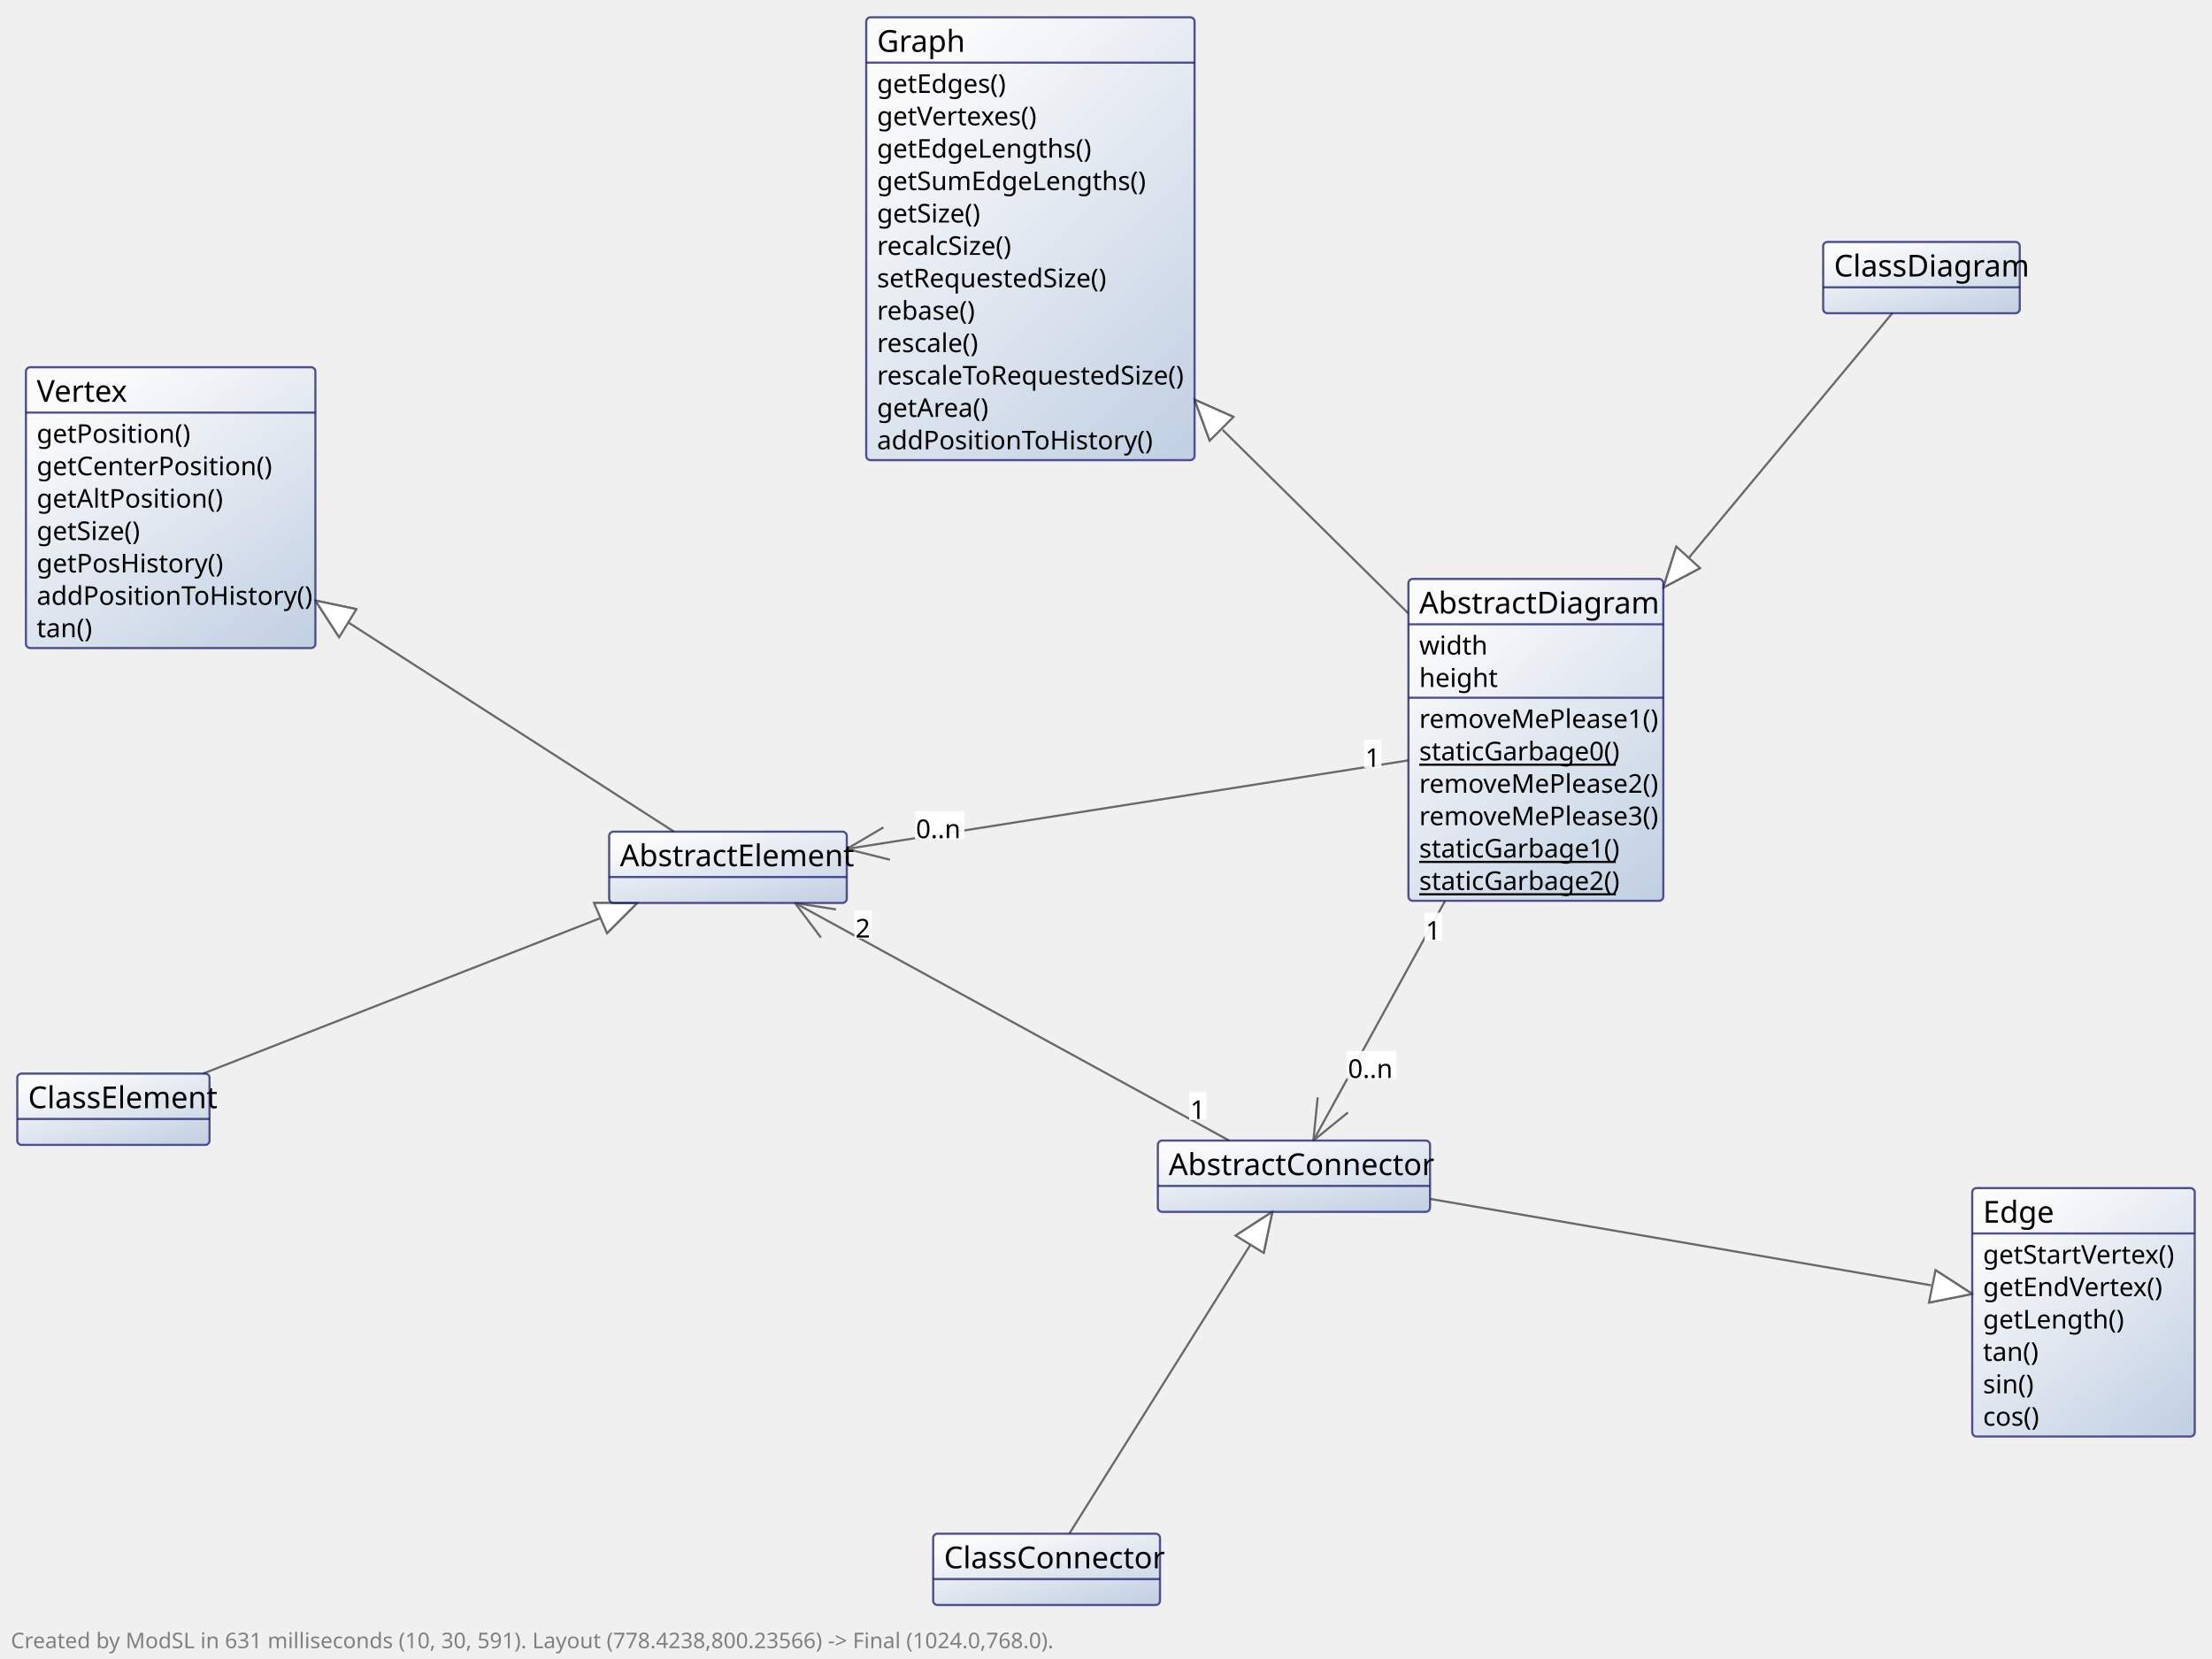
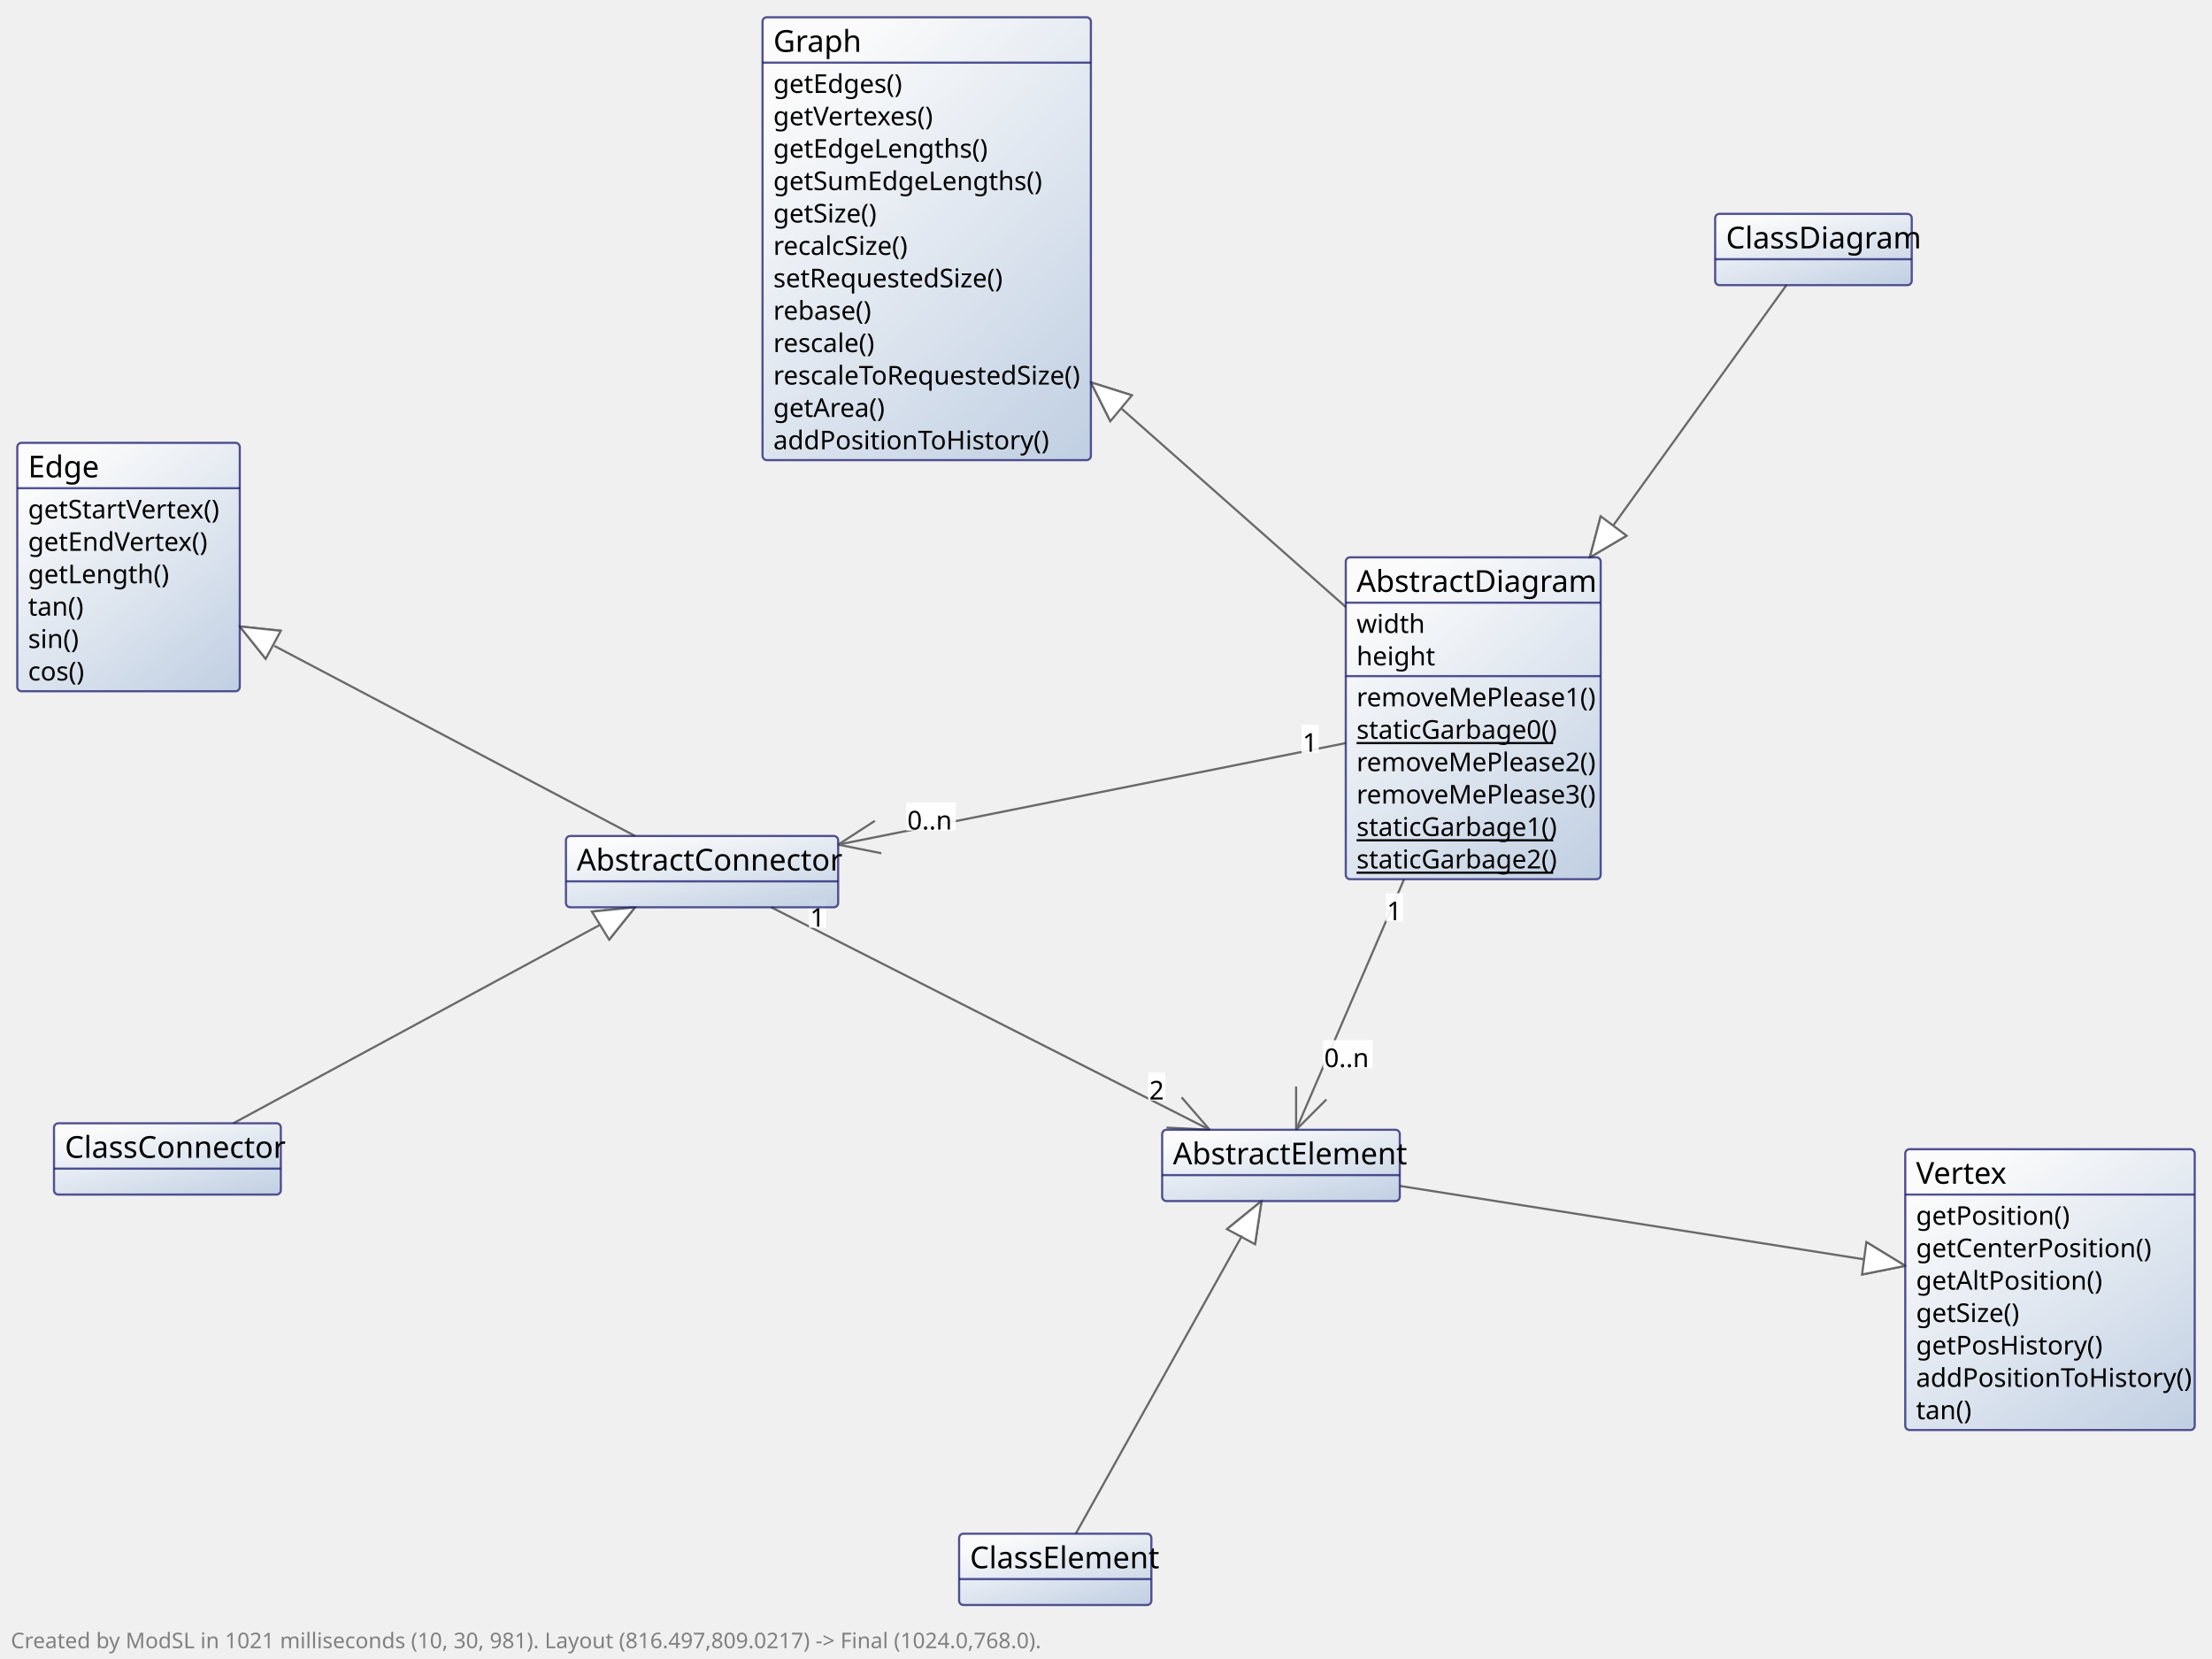
<svg xmlns="http://www.w3.org/2000/svg" width="1024" height="768">
  <defs>
    <linearGradient id="header_gradient" x1="10%" y1="50%" x2="100%" y2="100%">
      <stop offset="0%" style="stop-color:white; stop-opacity:1" />
      <stop offset="100%" style="stop-color:lightsteelblue; stop-opacity:0.5" />
    </linearGradient>
    <linearGradient id="element_gradient" x1="30%" y1="0%" x2="100%" y2="100%">
      <stop offset="0%" style="stop-color:white;stop-opacity:1" />
      <stop offset="100%" style="stop-color:lightsteelblue;stop-opacity:1" />
    </linearGradient>
  </defs>
  <style type="text/css">
	 
		
		* {
			font-family: Tahoma;
		} 
			
		.header {
			fill:url(#header_gradient);
		}
			
		.header_text {
			fill: black;
		}
			
		.footer {
			fill: none; 
		}
			
		.footer_text {
			fill: grey; 
		}
			
		.element {
			fill: url(#element_gradient); 
			stroke: midnightblue; 
			stroke-width: 1px;
			opacity: 0.75;
		}
			
		.element_detail {
			fill: black;
		}
			
		.element_detail_underline {
			stroke: black; 
			stroke-width: 1px;
		}
			
		.element_header {
			fill: black; 
		}
			
		.connector {
			fill: white; 
			stroke: dimgrey; 
			stroke-width: 1px;
		}
		
		.connector_text {
			fill: black; 
		}
		
		.connector_text_background {
			fill: white; 
			stroke: white;
			opacity: 0.9;
		}
		
		.history {
			fill: none;
			stroke: lightgrey;
			stroke-width: 1px;
		}
		 
	
</style>
-   <line x1="571" y1="193" x2="553" y2="185" class="connector" />
-   <line x1="560" y1="204" x2="553" y2="185" class="connector" />
-   <polygon points="571,193 560,204 553,185" class="connector" />
-   <line x1="652" y1="284" x2="566" y2="199" class="connector" />
-   <line x1="409" y1="383" x2="392" y2="393" class="connector" />
-   <line x1="412" y1="398" x2="392" y2="393" class="connector" />
-   <line x1="652" y1="352" x2="392" y2="393" class="connector" />
-   <rect x="632" y="343" width="7" height="12" class="connector_text_background" />
-   <text x="632" y="355" class="connector_text" font-size="12">1</text>
-   <rect x="424" y="376" width="22" height="12" class="connector_text_background" />
-   <text x="424" y="388" class="connector_text" font-size="12">0..n</text>
-   <line x1="610" y1="508" x2="608" y2="528" class="connector" />
-   <line x1="624" y1="515" x2="608" y2="528" class="connector" />
-   <line x1="669" y1="417" x2="608" y2="528" class="connector" />
-   <rect x="660" y="423" width="7" height="12" class="connector_text_background" />
-   <text x="660" y="435" class="connector_text" font-size="12">1</text>
-   <rect x="624" y="487" width="22" height="12" class="connector_text_background" />
-   <text x="624" y="499" class="connector_text" font-size="12">0..n</text>
-   <line x1="165" y1="282" x2="146" y2="278" class="connector" />
-   <line x1="157" y1="295" x2="146" y2="278" class="connector" />
-   <polygon points="165,282 157,295 146,278" class="connector" />
-   <line x1="312" y1="385" x2="161" y2="288" class="connector" />
-   <line x1="893" y1="603" x2="913" y2="599" class="connector" />
-   <line x1="896" y1="588" x2="913" y2="599" class="connector" />
-   <polygon points="893,603 896,588 913,599" class="connector" />
-   <line x1="662" y1="555" x2="894" y2="595" class="connector" />
-   <line x1="387" y1="421" x2="368" y2="418" class="connector" />
-   <line x1="380" y1="434" x2="368" y2="418" class="connector" />
-   <line x1="569" y1="528" x2="368" y2="418" class="connector" />
-   <rect x="551" y="506" width="7" height="12" class="connector_text_background" />
-   <text x="551" y="518" class="connector_text" font-size="12">1</text>
-   <rect x="396" y="422" width="7" height="12" class="connector_text_background" />
-   <text x="396" y="434" class="connector_text" font-size="12">2</text>
-   <line x1="776" y1="253" x2="770" y2="272" class="connector" />
-   <line x1="787" y1="263" x2="770" y2="272" class="connector" />
-   <polygon points="776,253 787,263 770,272" class="connector" />
-   <line x1="876" y1="145" x2="782" y2="258" class="connector" />
-   <line x1="281" y1="432" x2="295" y2="418" class="connector" />
-   <line x1="275" y1="418" x2="295" y2="418" class="connector" />
-   <polygon points="281,432 275,418 295,418" class="connector" />
-   <line x1="94" y1="497" x2="278" y2="425" class="connector" />
-   <line x1="585" y1="580" x2="589" y2="561" class="connector" />
-   <line x1="572" y1="572" x2="589" y2="561" class="connector" />
-   <polygon points="585,580 572,572 589,561" class="connector" />
-   <line x1="495" y1="710" x2="579" y2="576" class="connector" />
-   <rect name="Graph" x="401" y="8" width="152" height="205" rx="2" class="element" />
-   <line x1="401" y1="29" x2="553" y2="29" class="element" />
-   <text x="406" y="24" font-size="14" class="element_header">Graph</text>
-   <text x="406" y="43" class="element_detail" font-size="12">getEdges()</text>
-   <text x="406" y="58" class="element_detail" font-size="12">getVertexes()</text>
-   <text x="406" y="73" class="element_detail" font-size="12">getEdgeLengths()</text>
-   <text x="406" y="88" class="element_detail" font-size="12">getSumEdgeLengths()</text>
-   <text x="406" y="103" class="element_detail" font-size="12">getSize()</text>
-   <text x="406" y="118" class="element_detail" font-size="12">recalcSize()</text>
-   <text x="406" y="133" class="element_detail" font-size="12">setRequestedSize()</text>
-   <text x="406" y="148" class="element_detail" font-size="12">rebase()</text>
-   <text x="406" y="163" class="element_detail" font-size="12">rescale()</text>
-   <text x="406" y="178" class="element_detail" font-size="12">rescaleToRequestedSize()</text>
-   <text x="406" y="193" class="element_detail" font-size="12">getArea()</text>
-   <text x="406" y="208" class="element_detail" font-size="12">addPositionToHistory()</text>
-   <rect name="Edge" x="913" y="550" width="103" height="115" rx="2" class="element" />
-   <line x1="913" y1="571" x2="1016" y2="571" class="element" />
-   <text x="918" y="566" font-size="14" class="element_header">Edge</text>
-   <text x="918" y="585" class="element_detail" font-size="12">getStartVertex()</text>
-   <text x="918" y="600" class="element_detail" font-size="12">getEndVertex()</text>
-   <text x="918" y="615" class="element_detail" font-size="12">getLength()</text>
-   <text x="918" y="630" class="element_detail" font-size="12">tan()</text>
-   <text x="918" y="645" class="element_detail" font-size="12">sin()</text>
-   <text x="918" y="660" class="element_detail" font-size="12">cos()</text>
-   <rect name="Vertex" x="12" y="170" width="134" height="130" rx="2" class="element" />
-   <line x1="12" y1="191" x2="146" y2="191" class="element" />
-   <text x="17" y="186" font-size="14" class="element_header">Vertex</text>
-   <text x="17" y="205" class="element_detail" font-size="12">getPosition()</text>
-   <text x="17" y="220" class="element_detail" font-size="12">getCenterPosition()</text>
-   <text x="17" y="235" class="element_detail" font-size="12">getAltPosition()</text>
-   <text x="17" y="250" class="element_detail" font-size="12">getSize()</text>
-   <text x="17" y="265" class="element_detail" font-size="12">getPosHistory()</text>
-   <text x="17" y="280" class="element_detail" font-size="12">addPositionToHistory()</text>
-   <text x="17" y="295" class="element_detail" font-size="12">tan()</text>
-   <rect name="AbstractDiagram" x="652" y="268" width="118" height="149" rx="2" class="element" />
-   <line x1="652" y1="289" x2="770" y2="289" class="element" />
-   <line x1="652" y1="323" x2="770" y2="323" class="element" />
-   <text x="657" y="284" font-size="14" class="element_header">AbstractDiagram</text>
-   <text x="657" y="337" class="element_detail" font-size="12">removeMePlease1()</text>
-   <text x="657" y="352" class="element_detail" font-size="12">staticGarbage0()</text>
-   <line x1="657" y1="354" x2="748" y2="354" class="element_detail_underline" />
-   <text x="657" y="367" class="element_detail" font-size="12">removeMePlease2()</text>
-   <text x="657" y="382" class="element_detail" font-size="12">removeMePlease3()</text>
-   <text x="657" y="397" class="element_detail" font-size="12">staticGarbage1()</text>
-   <line x1="657" y1="399" x2="748" y2="399" class="element_detail_underline" />
-   <text x="657" y="412" class="element_detail" font-size="12">staticGarbage2()</text>
-   <line x1="657" y1="414" x2="748" y2="414" class="element_detail_underline" />
-   <text x="657" y="303" class="element_detail" font-size="12">width</text>
-   <text x="657" y="318" class="element_detail" font-size="12">height</text>
-   <rect name="AbstractElement" x="282" y="385" width="110" height="33" rx="2" class="element" />
-   <line x1="282" y1="406" x2="392" y2="406" class="element" />
-   <text x="287" y="401" font-size="14" class="element_header">AbstractElement</text>
-   <rect name="AbstractConnector" x="536" y="528" width="126" height="33" rx="2" class="element" />
-   <line x1="536" y1="549" x2="662" y2="549" class="element" />
-   <text x="541" y="544" font-size="14" class="element_header">AbstractConnector</text>
-   <rect name="ClassDiagram" x="844" y="112" width="91" height="33" rx="2" class="element" />
-   <line x1="844" y1="133" x2="935" y2="133" class="element" />
-   <text x="849" y="128" font-size="14" class="element_header">ClassDiagram</text>
-   <rect name="ClassElement" x="8" y="497" width="89" height="33" rx="2" class="element" />
-   <line x1="8" y1="518" x2="97" y2="518" class="element" />
-   <text x="13" y="513" font-size="14" class="element_header">ClassElement</text>
-   <rect name="ClassConnector" x="432" y="710" width="105" height="33" rx="2" class="element" />
-   <line x1="432" y1="731" x2="537" y2="731" class="element" />
-   <text x="437" y="726" font-size="14" class="element_header">ClassConnector</text>
+   <line x1="524" y1="183" x2="505" y2="177" class="connector" />
+   <line x1="514" y1="195" x2="505" y2="177" class="connector" />
+   <polygon points="524,183 514,195 505,177" class="connector" />
+   <line x1="623" y1="281" x2="519" y2="189" class="connector" />
+   <line x1="600" y1="503" x2="600" y2="523" class="connector" />
+   <line x1="614" y1="509" x2="600" y2="523" class="connector" />
+   <line x1="650" y1="407" x2="600" y2="523" class="connector" />
+   <rect x="642" y="414" width="7" height="12" class="connector_text_background" />
+   <text x="642" y="426" class="connector_text" font-size="12">1</text>
+   <rect x="613" y="482" width="22" height="12" class="connector_text_background" />
+   <text x="613" y="494" class="connector_text" font-size="12">0..n</text>
+   <line x1="405" y1="380" x2="388" y2="391" class="connector" />
+   <line x1="408" y1="395" x2="388" y2="391" class="connector" />
+   <line x1="623" y1="344" x2="388" y2="391" class="connector" />
+   <rect x="603" y="336" width="7" height="12" class="connector_text_background" />
+   <text x="603" y="348" class="connector_text" font-size="12">1</text>
+   <rect x="420" y="372" width="22" height="12" class="connector_text_background" />
+   <text x="420" y="384" class="connector_text" font-size="12">0..n</text>
+   <line x1="862" y1="590" x2="882" y2="586" class="connector" />
+   <line x1="864" y1="575" x2="882" y2="586" class="connector" />
+   <polygon points="862,590 864,575 882,586" class="connector" />
+   <line x1="648" y1="549" x2="863" y2="583" class="connector" />
+   <line x1="130" y1="292" x2="111" y2="290" class="connector" />
+   <line x1="123" y1="305" x2="111" y2="290" class="connector" />
+   <polygon points="130,292 123,305 111,290" class="connector" />
+   <line x1="294" y1="387" x2="127" y2="299" class="connector" />
+   <line x1="540" y1="522" x2="560" y2="523" class="connector" />
+   <line x1="547" y1="508" x2="560" y2="523" class="connector" />
+   <line x1="357" y1="420" x2="560" y2="523" class="connector" />
+   <rect x="375" y="417" width="7" height="12" class="connector_text_background" />
+   <text x="375" y="429" class="connector_text" font-size="12">1</text>
+   <rect x="532" y="497" width="7" height="12" class="connector_text_background" />
+   <text x="532" y="509" class="connector_text" font-size="12">2</text>
+   <line x1="741" y1="239" x2="736" y2="258" class="connector" />
+   <line x1="753" y1="248" x2="736" y2="258" class="connector" />
+   <polygon points="741,239 753,248 736,258" class="connector" />
+   <line x1="827" y1="132" x2="747" y2="243" class="connector" />
+   <line x1="581" y1="576" x2="584" y2="556" class="connector" />
+   <line x1="568" y1="569" x2="584" y2="556" class="connector" />
+   <polygon points="581,576 568,569 584,556" class="connector" />
+   <line x1="498" y1="710" x2="575" y2="572" class="connector" />
+   <line x1="282" y1="435" x2="294" y2="420" class="connector" />
+   <line x1="274" y1="422" x2="294" y2="420" class="connector" />
+   <polygon points="282,435 274,422 294,420" class="connector" />
+   <line x1="108" y1="520" x2="278" y2="428" class="connector" />
+   <rect name="Graph" x="353" y="8" width="152" height="205" rx="2" class="element" />
+   <line x1="353" y1="29" x2="505" y2="29" class="element" />
+   <text x="358" y="24" font-size="14" class="element_header">Graph</text>
+   <text x="358" y="43" class="element_detail" font-size="12">getEdges()</text>
+   <text x="358" y="58" class="element_detail" font-size="12">getVertexes()</text>
+   <text x="358" y="73" class="element_detail" font-size="12">getEdgeLengths()</text>
+   <text x="358" y="88" class="element_detail" font-size="12">getSumEdgeLengths()</text>
+   <text x="358" y="103" class="element_detail" font-size="12">getSize()</text>
+   <text x="358" y="118" class="element_detail" font-size="12">recalcSize()</text>
+   <text x="358" y="133" class="element_detail" font-size="12">setRequestedSize()</text>
+   <text x="358" y="148" class="element_detail" font-size="12">rebase()</text>
+   <text x="358" y="163" class="element_detail" font-size="12">rescale()</text>
+   <text x="358" y="178" class="element_detail" font-size="12">rescaleToRequestedSize()</text>
+   <text x="358" y="193" class="element_detail" font-size="12">getArea()</text>
+   <text x="358" y="208" class="element_detail" font-size="12">addPositionToHistory()</text>
+   <rect name="Edge" x="8" y="205" width="103" height="115" rx="2" class="element" />
+   <line x1="8" y1="226" x2="111" y2="226" class="element" />
+   <text x="13" y="221" font-size="14" class="element_header">Edge</text>
+   <text x="13" y="240" class="element_detail" font-size="12">getStartVertex()</text>
+   <text x="13" y="255" class="element_detail" font-size="12">getEndVertex()</text>
+   <text x="13" y="270" class="element_detail" font-size="12">getLength()</text>
+   <text x="13" y="285" class="element_detail" font-size="12">tan()</text>
+   <text x="13" y="300" class="element_detail" font-size="12">sin()</text>
+   <text x="13" y="315" class="element_detail" font-size="12">cos()</text>
+   <rect name="Vertex" x="882" y="532" width="134" height="130" rx="2" class="element" />
+   <line x1="882" y1="553" x2="1016" y2="553" class="element" />
+   <text x="887" y="548" font-size="14" class="element_header">Vertex</text>
+   <text x="887" y="567" class="element_detail" font-size="12">getPosition()</text>
+   <text x="887" y="582" class="element_detail" font-size="12">getCenterPosition()</text>
+   <text x="887" y="597" class="element_detail" font-size="12">getAltPosition()</text>
+   <text x="887" y="612" class="element_detail" font-size="12">getSize()</text>
+   <text x="887" y="627" class="element_detail" font-size="12">getPosHistory()</text>
+   <text x="887" y="642" class="element_detail" font-size="12">addPositionToHistory()</text>
+   <text x="887" y="657" class="element_detail" font-size="12">tan()</text>
+   <rect name="AbstractDiagram" x="623" y="258" width="118" height="149" rx="2" class="element" />
+   <line x1="623" y1="279" x2="741" y2="279" class="element" />
+   <line x1="623" y1="313" x2="741" y2="313" class="element" />
+   <text x="628" y="274" font-size="14" class="element_header">AbstractDiagram</text>
+   <text x="628" y="327" class="element_detail" font-size="12">removeMePlease1()</text>
+   <text x="628" y="342" class="element_detail" font-size="12">staticGarbage0()</text>
+   <line x1="628" y1="344" x2="719" y2="344" class="element_detail_underline" />
+   <text x="628" y="357" class="element_detail" font-size="12">removeMePlease2()</text>
+   <text x="628" y="372" class="element_detail" font-size="12">removeMePlease3()</text>
+   <text x="628" y="387" class="element_detail" font-size="12">staticGarbage1()</text>
+   <line x1="628" y1="389" x2="719" y2="389" class="element_detail_underline" />
+   <text x="628" y="402" class="element_detail" font-size="12">staticGarbage2()</text>
+   <line x1="628" y1="404" x2="719" y2="404" class="element_detail_underline" />
+   <text x="628" y="293" class="element_detail" font-size="12">width</text>
+   <text x="628" y="308" class="element_detail" font-size="12">height</text>
+   <rect name="AbstractElement" x="538" y="523" width="110" height="33" rx="2" class="element" />
+   <line x1="538" y1="544" x2="648" y2="544" class="element" />
+   <text x="543" y="539" font-size="14" class="element_header">AbstractElement</text>
+   <rect name="AbstractConnector" x="262" y="387" width="126" height="33" rx="2" class="element" />
+   <line x1="262" y1="408" x2="388" y2="408" class="element" />
+   <text x="267" y="403" font-size="14" class="element_header">AbstractConnector</text>
+   <rect name="ClassDiagram" x="794" y="99" width="91" height="33" rx="2" class="element" />
+   <line x1="794" y1="120" x2="885" y2="120" class="element" />
+   <text x="799" y="115" font-size="14" class="element_header">ClassDiagram</text>
+   <rect name="ClassElement" x="444" y="710" width="89" height="33" rx="2" class="element" />
+   <line x1="444" y1="731" x2="533" y2="731" class="element" />
+   <text x="449" y="726" font-size="14" class="element_header">ClassElement</text>
+   <rect name="ClassConnector" x="25" y="520" width="105" height="33" rx="2" class="element" />
+   <line x1="25" y1="541" x2="130" y2="541" class="element" />
+   <text x="30" y="536" font-size="14" class="element_header">ClassConnector</text>
  <rect x="0" y="755" width="1024" height="13" class="footer" />
-   <text x="5" y="763" font-size="10" class="footer_text">Created by ModSL in 631 milliseconds (10, 30, 591). Layout (778.4238,800.23566) -&gt; Final (1024.0,768.0).</text>
+   <text x="5" y="763" font-size="10" class="footer_text">Created by ModSL in 1021 milliseconds (10, 30, 981). Layout (816.497,809.0217) -&gt; Final (1024.0,768.0).</text>
</svg>
